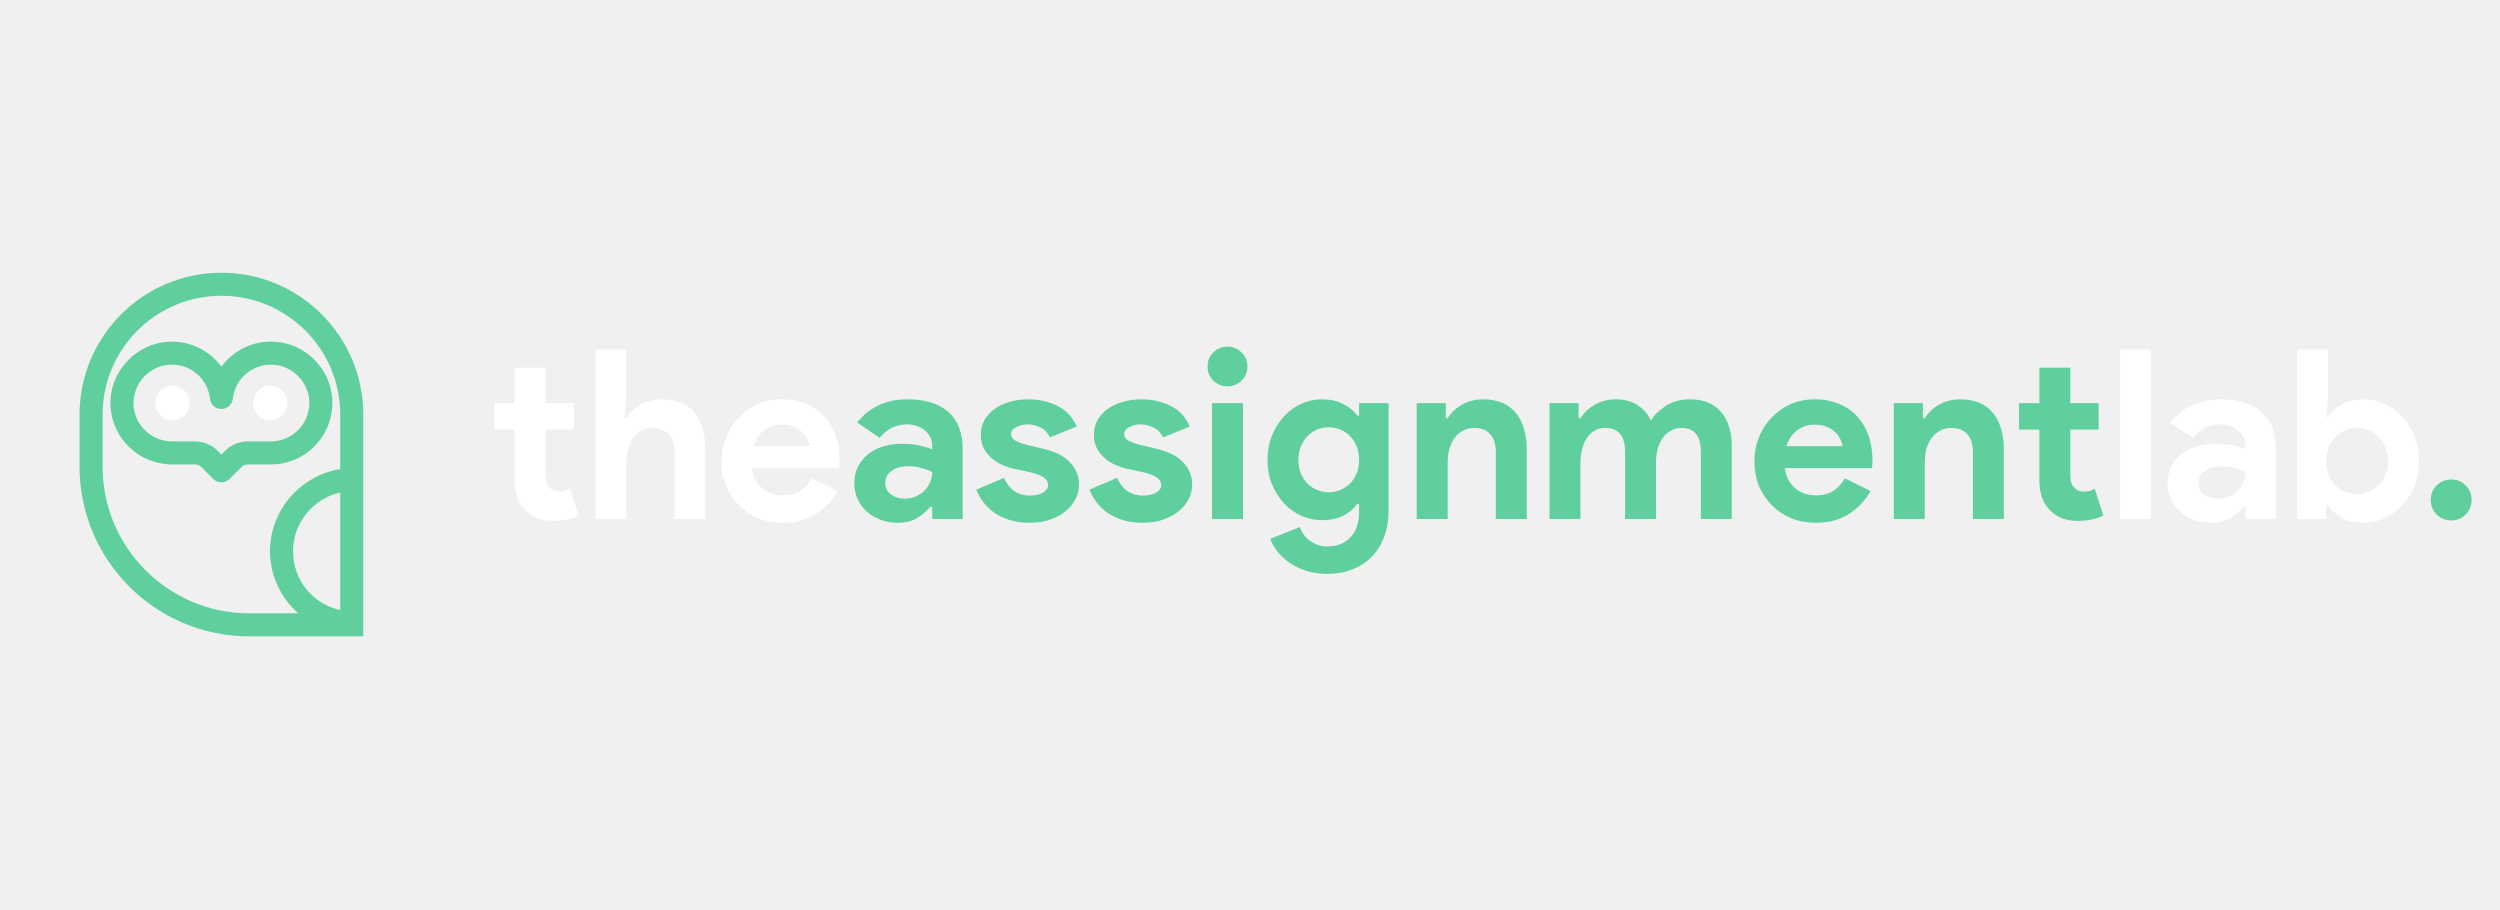
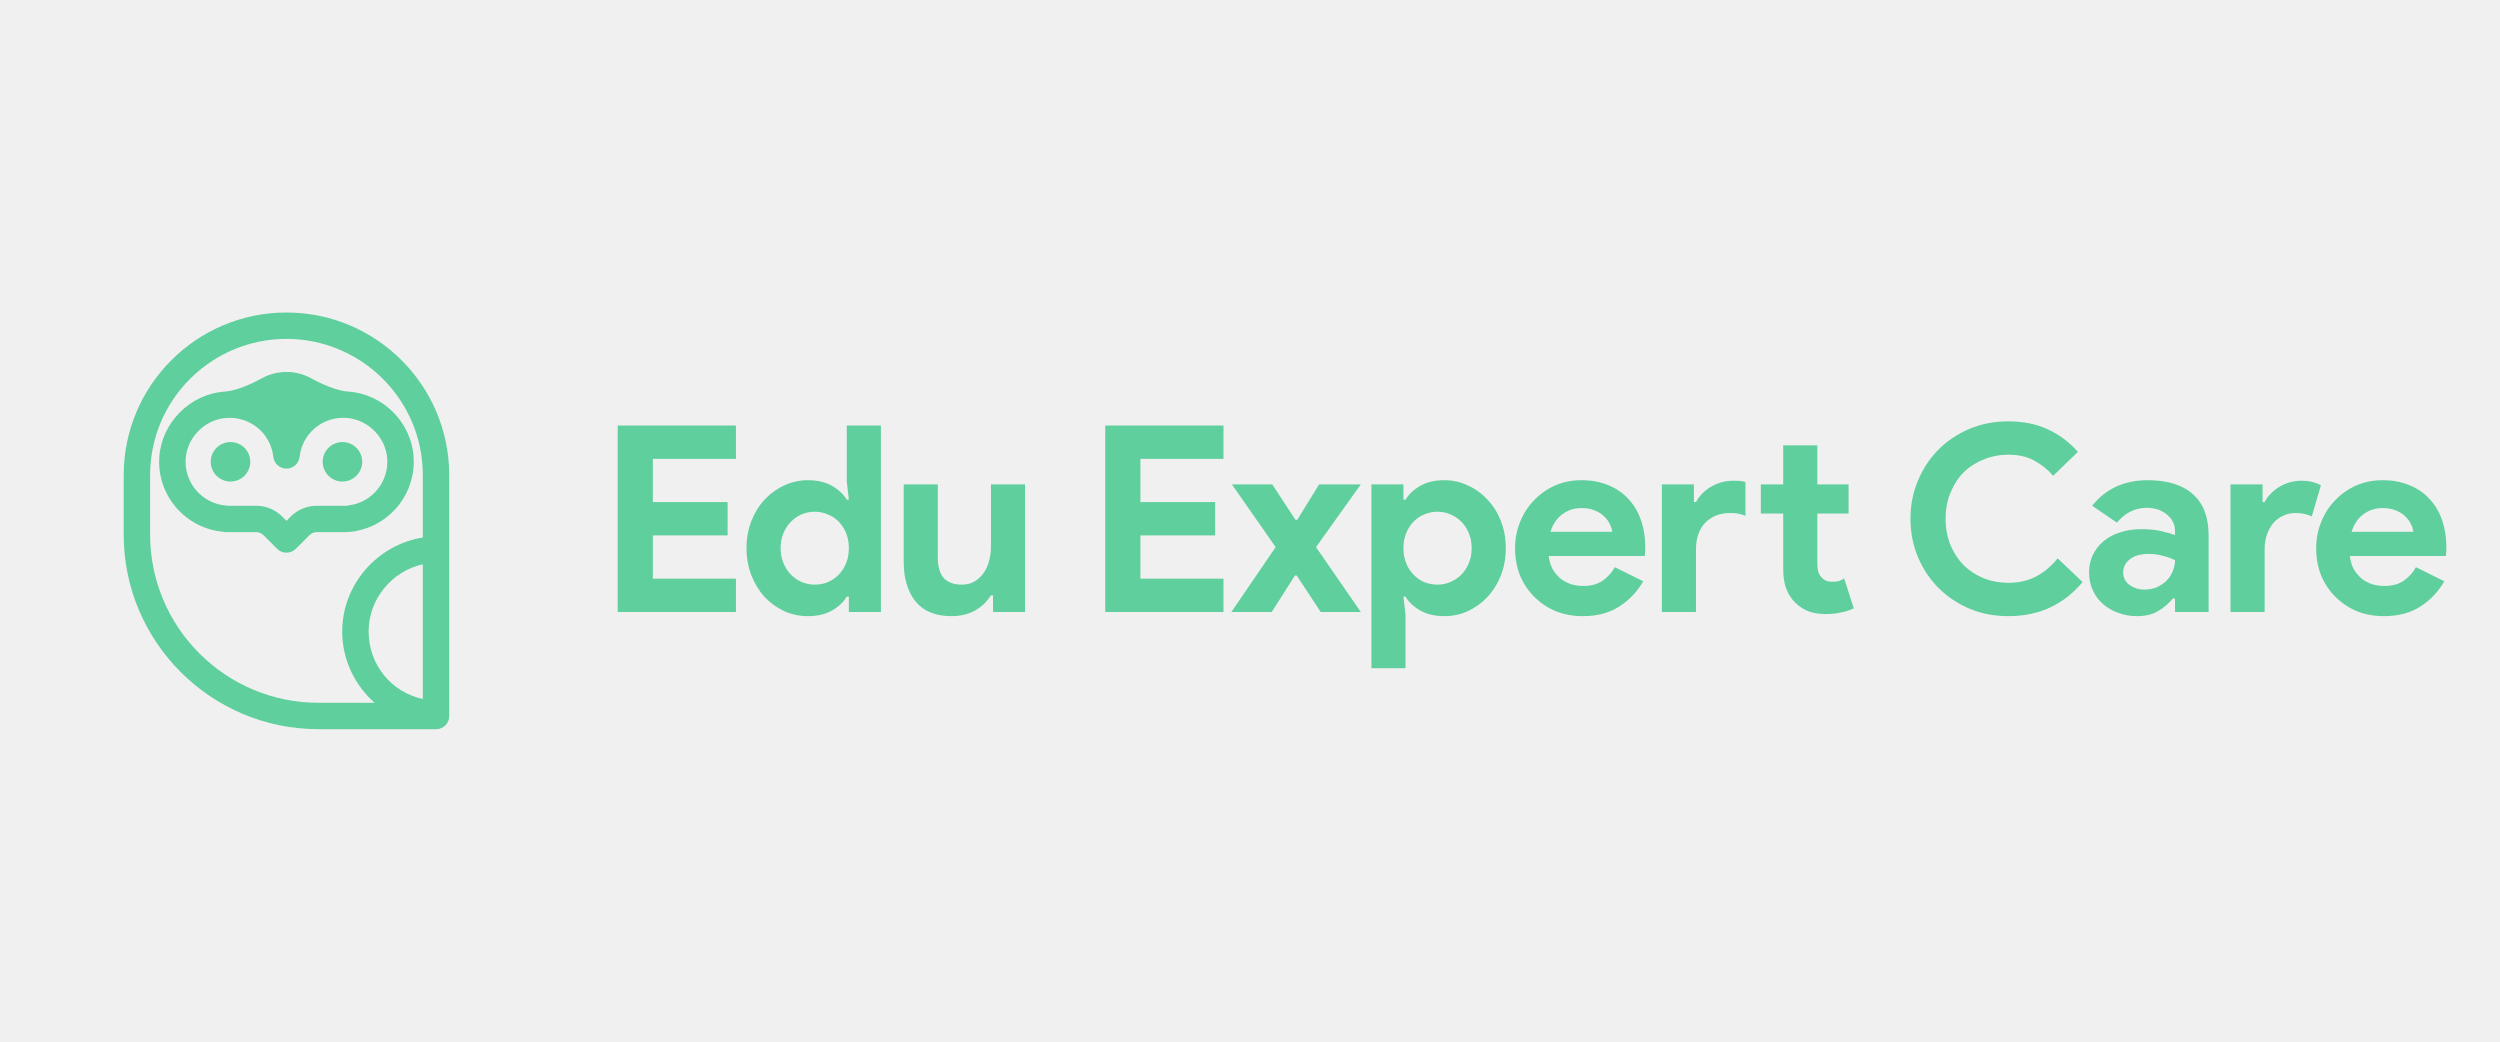
- <svg xmlns="http://www.w3.org/2000/svg" width="220" height="80" viewBox="0 0 220 80" fill="none">
-   <path d="M45.287 37.805H43.5V35.474H45.287V32.352H48.008V35.474H50.502V37.805H48.008V41.759C48.008 41.995 48.029 42.217 48.071 42.425C48.126 42.619 48.223 42.786 48.362 42.925C48.556 43.147 48.833 43.258 49.193 43.258C49.428 43.258 49.615 43.237 49.754 43.195C49.892 43.14 50.024 43.07 50.148 42.987L50.917 45.38C50.598 45.533 50.252 45.644 49.878 45.713C49.518 45.797 49.116 45.838 48.673 45.838C48.161 45.838 47.697 45.762 47.281 45.609C46.88 45.443 46.54 45.221 46.263 44.943C45.612 44.319 45.287 43.431 45.287 42.279V37.805Z" fill="white" />
-   <path d="M52.389 30.771H55.11V34.954L54.944 36.806H55.11C55.401 36.32 55.817 35.925 56.357 35.62C56.911 35.301 57.527 35.141 58.206 35.141C59.522 35.141 60.491 35.529 61.114 36.306C61.752 37.083 62.07 38.145 62.07 39.491V45.672H59.349V39.824C59.349 39.116 59.182 38.582 58.85 38.221C58.517 37.846 58.053 37.659 57.458 37.659C57.084 37.659 56.752 37.742 56.461 37.909C56.17 38.062 55.92 38.277 55.713 38.554C55.519 38.832 55.367 39.158 55.256 39.532C55.159 39.893 55.11 40.282 55.11 40.698V45.672H52.389V30.771Z" fill="white" />
-   <path d="M73.715 43.216C73.244 44.048 72.607 44.721 71.804 45.235C71.014 45.748 70.045 46.005 68.895 46.005C68.12 46.005 67.399 45.873 66.734 45.609C66.083 45.332 65.516 44.95 65.031 44.465C64.546 43.979 64.165 43.41 63.888 42.758C63.625 42.092 63.493 41.364 63.493 40.573C63.493 39.837 63.625 39.144 63.888 38.492C64.151 37.826 64.518 37.25 64.989 36.764C65.46 36.265 66.014 35.869 66.651 35.578C67.302 35.287 68.016 35.141 68.791 35.141C69.608 35.141 70.335 35.28 70.973 35.557C71.61 35.821 72.143 36.195 72.572 36.681C73.002 37.153 73.327 37.715 73.549 38.367C73.77 39.019 73.881 39.727 73.881 40.49C73.881 40.587 73.881 40.67 73.881 40.739C73.868 40.823 73.861 40.899 73.861 40.968C73.847 41.038 73.84 41.114 73.84 41.197H66.173C66.229 41.613 66.34 41.974 66.506 42.279C66.686 42.571 66.901 42.821 67.15 43.029C67.413 43.223 67.697 43.368 68.002 43.466C68.306 43.549 68.618 43.59 68.937 43.59C69.56 43.59 70.072 43.452 70.474 43.174C70.89 42.883 71.215 42.522 71.451 42.092L73.715 43.216ZM71.243 39.262C71.229 39.081 71.167 38.88 71.056 38.658C70.959 38.436 70.806 38.228 70.599 38.034C70.405 37.84 70.156 37.68 69.851 37.555C69.56 37.43 69.207 37.368 68.791 37.368C68.21 37.368 67.697 37.534 67.254 37.867C66.811 38.2 66.499 38.665 66.319 39.262H71.243Z" fill="white" />
-   <path d="M186.566 45.672V30.771H189.288V45.672H186.566Z" fill="white" />
-   <path d="M197.602 44.59H197.436C197.117 44.978 196.729 45.311 196.272 45.588C195.829 45.866 195.254 46.005 194.548 46.005C194.022 46.005 193.523 45.914 193.052 45.734C192.595 45.568 192.193 45.332 191.847 45.026C191.501 44.721 191.231 44.354 191.037 43.923C190.843 43.493 190.746 43.022 190.746 42.508C190.746 41.981 190.85 41.509 191.057 41.093C191.265 40.663 191.556 40.295 191.93 39.99C192.304 39.685 192.74 39.456 193.239 39.303C193.751 39.137 194.305 39.054 194.901 39.054C195.566 39.054 196.113 39.109 196.542 39.22C196.972 39.317 197.325 39.421 197.602 39.532V39.22C197.602 38.679 197.387 38.235 196.958 37.888C196.528 37.527 195.995 37.347 195.358 37.347C194.416 37.347 193.62 37.742 192.969 38.533L190.995 37.181C192.076 35.821 193.551 35.141 195.42 35.141C196.999 35.141 198.204 35.516 199.035 36.265C199.866 37 200.282 38.096 200.282 39.553V45.672H197.602V44.59ZM197.602 41.53C197.283 41.377 196.951 41.26 196.605 41.176C196.272 41.079 195.905 41.031 195.504 41.031C194.853 41.031 194.347 41.176 193.987 41.468C193.641 41.745 193.467 42.092 193.467 42.508C193.467 42.925 193.634 43.258 193.966 43.507C194.312 43.757 194.707 43.882 195.15 43.882C195.51 43.882 195.843 43.819 196.148 43.695C196.452 43.556 196.709 43.382 196.916 43.174C197.138 42.952 197.304 42.703 197.415 42.425C197.54 42.134 197.602 41.835 197.602 41.53Z" fill="white" />
-   <path d="M82.036 44.59H81.87C81.551 44.978 81.163 45.311 80.706 45.588C80.263 45.866 79.688 46.005 78.982 46.005C78.455 46.005 77.957 45.914 77.486 45.734C77.029 45.568 76.627 45.332 76.281 45.026C75.935 44.721 75.665 44.354 75.471 43.923C75.277 43.493 75.18 43.022 75.18 42.508C75.18 41.981 75.284 41.509 75.491 41.093C75.699 40.663 75.99 40.295 76.364 39.99C76.738 39.685 77.174 39.456 77.673 39.303C78.185 39.137 78.739 39.054 79.335 39.054C80 39.054 80.547 39.109 80.976 39.22C81.406 39.317 81.759 39.421 82.036 39.532V39.22C82.036 38.679 81.821 38.235 81.392 37.888C80.962 37.527 80.429 37.347 79.792 37.347C78.85 37.347 78.054 37.742 77.403 38.533L75.429 37.181C76.509 35.821 77.984 35.141 79.854 35.141C81.433 35.141 82.638 35.516 83.469 36.265C84.3 37 84.716 38.096 84.716 39.553V45.672H82.036V44.59ZM82.036 41.53C81.717 41.377 81.385 41.26 81.039 41.176C80.706 41.079 80.339 41.031 79.937 41.031C79.287 41.031 78.781 41.176 78.421 41.468C78.075 41.745 77.901 42.092 77.901 42.508C77.901 42.925 78.068 43.258 78.4 43.507C78.746 43.757 79.141 43.882 79.584 43.882C79.944 43.882 80.277 43.819 80.582 43.695C80.886 43.556 81.142 43.382 81.35 43.174C81.572 42.952 81.738 42.703 81.849 42.425C81.974 42.134 82.036 41.835 82.036 41.53Z" fill="#5FCF9D" />
-   <path d="M90.613 46.005C89.948 46.005 89.352 45.921 88.826 45.755C88.314 45.588 87.864 45.373 87.476 45.11C87.102 44.832 86.783 44.52 86.52 44.173C86.257 43.812 86.056 43.452 85.918 43.091L88.348 42.05C88.584 42.578 88.895 42.973 89.283 43.237C89.685 43.486 90.128 43.611 90.613 43.611C91.112 43.611 91.506 43.521 91.797 43.341C92.088 43.16 92.233 42.945 92.233 42.696C92.233 42.418 92.109 42.196 91.859 42.03C91.624 41.849 91.208 41.69 90.613 41.551L89.179 41.239C88.861 41.169 88.528 41.058 88.182 40.906C87.85 40.753 87.545 40.559 87.268 40.323C86.991 40.087 86.762 39.803 86.582 39.47C86.402 39.137 86.312 38.748 86.312 38.304C86.312 37.805 86.416 37.361 86.624 36.972C86.846 36.584 87.143 36.258 87.517 35.994C87.891 35.717 88.328 35.509 88.826 35.37C89.339 35.217 89.886 35.141 90.467 35.141C91.437 35.141 92.303 35.335 93.064 35.724C93.826 36.098 94.387 36.702 94.747 37.534L92.4 38.492C92.206 38.089 91.922 37.798 91.548 37.618C91.174 37.437 90.8 37.347 90.426 37.347C90.038 37.347 89.699 37.43 89.408 37.597C89.117 37.749 88.972 37.951 88.972 38.2C88.972 38.436 89.089 38.623 89.325 38.762C89.574 38.901 89.906 39.026 90.322 39.137L91.88 39.511C92.919 39.761 93.688 40.163 94.186 40.718C94.699 41.26 94.955 41.905 94.955 42.654C94.955 43.098 94.851 43.521 94.643 43.923C94.436 44.326 94.138 44.687 93.75 45.006C93.376 45.311 92.919 45.554 92.379 45.734C91.853 45.914 91.264 46.005 90.613 46.005Z" fill="#5FCF9D" />
-   <path d="M100.568 46.005C99.903 46.005 99.308 45.921 98.781 45.755C98.269 45.588 97.819 45.373 97.431 45.11C97.057 44.832 96.738 44.52 96.475 44.173C96.212 43.812 96.011 43.452 95.873 43.091L98.303 42.05C98.539 42.578 98.85 42.973 99.238 43.237C99.64 43.486 100.083 43.611 100.568 43.611C101.067 43.611 101.461 43.521 101.752 43.341C102.043 43.16 102.188 42.945 102.188 42.696C102.188 42.418 102.064 42.196 101.815 42.03C101.579 41.849 101.164 41.69 100.568 41.551L99.134 41.239C98.816 41.169 98.484 41.058 98.137 40.906C97.805 40.753 97.5 40.559 97.223 40.323C96.946 40.087 96.718 39.803 96.537 39.47C96.357 39.137 96.267 38.748 96.267 38.304C96.267 37.805 96.371 37.361 96.579 36.972C96.801 36.584 97.098 36.258 97.472 35.994C97.846 35.717 98.283 35.509 98.781 35.37C99.294 35.217 99.841 35.141 100.423 35.141C101.392 35.141 102.258 35.335 103.02 35.724C103.781 36.098 104.342 36.702 104.702 37.534L102.355 38.492C102.161 38.089 101.877 37.798 101.503 37.618C101.129 37.437 100.755 37.347 100.381 37.347C99.993 37.347 99.654 37.43 99.363 37.597C99.072 37.749 98.927 37.951 98.927 38.2C98.927 38.436 99.044 38.623 99.28 38.762C99.529 38.901 99.862 39.026 100.277 39.137L101.835 39.511C102.874 39.761 103.643 40.163 104.141 40.718C104.654 41.26 104.91 41.905 104.91 42.654C104.91 43.098 104.806 43.521 104.599 43.923C104.391 44.326 104.093 44.687 103.705 45.006C103.331 45.311 102.874 45.554 102.334 45.734C101.808 45.914 101.219 46.005 100.568 46.005Z" fill="#5FCF9D" />
-   <path d="M108.009 33.996C107.774 33.996 107.545 33.955 107.324 33.871C107.116 33.774 106.929 33.65 106.763 33.497C106.61 33.33 106.486 33.143 106.389 32.935C106.306 32.727 106.264 32.498 106.264 32.248C106.264 31.998 106.306 31.77 106.389 31.561C106.486 31.353 106.61 31.173 106.763 31.02C106.929 30.854 107.116 30.729 107.324 30.646C107.545 30.549 107.774 30.5 108.009 30.5C108.494 30.5 108.91 30.673 109.256 31.02C109.602 31.353 109.775 31.763 109.775 32.248C109.775 32.734 109.602 33.15 109.256 33.497C108.91 33.83 108.494 33.996 108.009 33.996ZM106.659 45.672V35.474H109.38V45.672H106.659Z" fill="#5FCF9D" />
-   <path d="M116.815 50.5C116.095 50.5 115.45 50.403 114.883 50.209C114.329 50.028 113.844 49.785 113.428 49.48C113.013 49.189 112.666 48.863 112.389 48.502C112.112 48.141 111.912 47.781 111.787 47.42L114.384 46.379C114.578 46.92 114.896 47.337 115.34 47.628C115.783 47.933 116.275 48.086 116.815 48.086C117.673 48.086 118.352 47.815 118.851 47.274C119.349 46.747 119.599 46.005 119.599 45.047V44.34H119.433C119.114 44.784 118.691 45.138 118.165 45.401C117.653 45.651 117.043 45.776 116.337 45.776C115.727 45.776 115.132 45.651 114.55 45.401C113.982 45.151 113.477 44.798 113.034 44.34C112.59 43.868 112.23 43.306 111.953 42.654C111.676 42.002 111.538 41.273 111.538 40.469C111.538 39.664 111.676 38.936 111.953 38.284C112.23 37.618 112.59 37.056 113.034 36.598C113.477 36.126 113.982 35.765 114.55 35.516C115.132 35.266 115.727 35.141 116.337 35.141C117.043 35.141 117.653 35.273 118.165 35.536C118.691 35.786 119.114 36.133 119.433 36.577H119.599V35.474H122.196V44.943C122.196 45.803 122.064 46.574 121.801 47.253C121.538 47.947 121.171 48.53 120.7 49.002C120.229 49.487 119.661 49.855 118.996 50.105C118.345 50.368 117.618 50.5 116.815 50.5ZM116.919 43.32C117.251 43.32 117.577 43.258 117.895 43.133C118.228 43.008 118.518 42.827 118.768 42.592C119.017 42.342 119.218 42.044 119.37 41.697C119.523 41.336 119.599 40.927 119.599 40.469C119.599 40.011 119.523 39.602 119.37 39.241C119.218 38.88 119.017 38.582 118.768 38.346C118.518 38.096 118.228 37.909 117.895 37.784C117.577 37.659 117.251 37.597 116.919 37.597C116.586 37.597 116.261 37.659 115.942 37.784C115.624 37.909 115.34 38.096 115.09 38.346C114.841 38.596 114.64 38.901 114.488 39.262C114.335 39.609 114.259 40.011 114.259 40.469C114.259 40.927 114.335 41.336 114.488 41.697C114.64 42.044 114.841 42.342 115.09 42.592C115.34 42.827 115.624 43.008 115.942 43.133C116.261 43.258 116.586 43.32 116.919 43.32Z" fill="#5FCF9D" />
-   <path d="M127.227 36.806H127.393C127.712 36.293 128.141 35.89 128.681 35.599C129.221 35.294 129.838 35.141 130.53 35.141C131.167 35.141 131.728 35.245 132.213 35.453C132.698 35.661 133.093 35.96 133.397 36.348C133.716 36.723 133.951 37.181 134.104 37.722C134.27 38.249 134.353 38.839 134.353 39.491V45.672H131.631V39.824C131.631 39.088 131.465 38.547 131.133 38.2C130.814 37.84 130.343 37.659 129.72 37.659C129.346 37.659 129.014 37.742 128.723 37.909C128.446 38.062 128.203 38.277 127.996 38.554C127.802 38.818 127.649 39.137 127.539 39.511C127.442 39.872 127.393 40.261 127.393 40.677V45.672H124.671V35.474H127.227V36.806Z" fill="#5FCF9D" />
-   <path d="M136.358 35.474H138.913V36.806H139.08C139.398 36.306 139.828 35.904 140.368 35.599C140.922 35.294 141.531 35.141 142.196 35.141C142.972 35.141 143.623 35.321 144.149 35.682C144.675 36.043 145.049 36.487 145.271 37.014C145.589 36.501 146.04 36.064 146.621 35.703C147.203 35.328 147.909 35.141 148.74 35.141C149.364 35.141 149.904 35.245 150.361 35.453C150.818 35.647 151.192 35.925 151.483 36.286C151.788 36.646 152.016 37.083 152.168 37.597C152.321 38.096 152.397 38.644 152.397 39.241V45.672H149.675V39.74C149.675 38.353 149.107 37.659 147.972 37.659C147.612 37.659 147.293 37.742 147.016 37.909C146.739 38.062 146.504 38.277 146.31 38.554C146.13 38.818 145.984 39.137 145.873 39.511C145.776 39.886 145.728 40.288 145.728 40.718V45.672H143.006V39.74C143.006 38.353 142.411 37.659 141.22 37.659C140.873 37.659 140.569 37.742 140.305 37.909C140.042 38.062 139.821 38.277 139.641 38.554C139.461 38.818 139.322 39.137 139.225 39.511C139.128 39.886 139.08 40.288 139.08 40.718V45.672H136.358V35.474Z" fill="#5FCF9D" />
-   <path d="M164.61 43.216C164.139 44.048 163.502 44.721 162.698 45.235C161.909 45.748 160.939 46.005 159.79 46.005C159.014 46.005 158.294 45.873 157.629 45.609C156.978 45.332 156.41 44.95 155.925 44.465C155.441 43.979 155.06 43.41 154.783 42.758C154.52 42.092 154.388 41.364 154.388 40.573C154.388 39.837 154.52 39.144 154.783 38.492C155.046 37.826 155.413 37.25 155.884 36.764C156.355 36.265 156.909 35.869 157.546 35.578C158.197 35.287 158.91 35.141 159.686 35.141C160.503 35.141 161.23 35.28 161.867 35.557C162.504 35.821 163.038 36.195 163.467 36.681C163.896 37.153 164.222 37.715 164.443 38.367C164.665 39.019 164.776 39.727 164.776 40.49C164.776 40.587 164.776 40.67 164.776 40.739C164.762 40.823 164.755 40.899 164.755 40.968C164.741 41.038 164.734 41.114 164.734 41.197H157.068C157.123 41.613 157.234 41.974 157.4 42.279C157.581 42.571 157.795 42.821 158.044 43.029C158.308 43.223 158.592 43.368 158.896 43.466C159.201 43.549 159.513 43.59 159.831 43.59C160.455 43.59 160.967 43.452 161.369 43.174C161.784 42.883 162.11 42.522 162.345 42.092L164.61 43.216ZM162.137 39.262C162.124 39.081 162.061 38.88 161.95 38.658C161.853 38.436 161.701 38.228 161.493 38.034C161.299 37.84 161.05 37.68 160.745 37.555C160.455 37.43 160.101 37.368 159.686 37.368C159.104 37.368 158.592 37.534 158.148 37.867C157.705 38.2 157.394 38.665 157.213 39.262H162.137Z" fill="#5FCF9D" />
-   <path d="M169.212 36.806H169.378C169.696 36.293 170.126 35.89 170.666 35.599C171.206 35.294 171.822 35.141 172.515 35.141C173.152 35.141 173.713 35.245 174.198 35.453C174.683 35.661 175.077 35.96 175.382 36.348C175.701 36.723 175.936 37.181 176.088 37.722C176.255 38.249 176.338 38.839 176.338 39.491V45.672H173.616V39.824C173.616 39.088 173.45 38.547 173.117 38.2C172.799 37.84 172.328 37.659 171.705 37.659C171.331 37.659 170.998 37.742 170.707 37.909C170.43 38.062 170.188 38.277 169.98 38.554C169.786 38.818 169.634 39.137 169.523 39.511C169.426 39.872 169.378 40.261 169.378 40.677V45.672H166.656V35.474H169.212V36.806Z" fill="#5FCF9D" />
-   <path d="M179.464 37.805H177.678V35.474H179.464V32.352H182.186V35.474H184.679V37.805H182.186V41.759C182.186 41.995 182.207 42.217 182.248 42.425C182.304 42.619 182.401 42.786 182.539 42.925C182.733 43.147 183.01 43.258 183.37 43.258C183.606 43.258 183.793 43.237 183.931 43.195C184.07 43.14 184.201 43.07 184.326 42.987L185.095 45.38C184.776 45.533 184.43 45.644 184.056 45.713C183.696 45.797 183.294 45.838 182.851 45.838C182.338 45.838 181.874 45.762 181.459 45.609C181.057 45.443 180.718 45.221 180.441 44.943C179.79 44.319 179.464 43.431 179.464 42.279V37.805Z" fill="#5FCF9D" />
-   <path d="M202.148 30.771H204.87V35.245L204.704 36.702H204.87C205.119 36.272 205.507 35.904 206.033 35.599C206.56 35.294 207.211 35.141 207.986 35.141C208.637 35.141 209.254 35.28 209.835 35.557C210.431 35.821 210.95 36.196 211.394 36.681C211.851 37.153 212.211 37.722 212.474 38.388C212.737 39.054 212.869 39.782 212.869 40.573C212.869 41.364 212.737 42.092 212.474 42.758C212.211 43.424 211.851 44 211.394 44.485C210.95 44.957 210.431 45.332 209.835 45.609C209.254 45.873 208.637 46.005 207.986 46.005C207.211 46.005 206.56 45.852 206.033 45.547C205.507 45.242 205.119 44.874 204.87 44.444H204.704V45.672H202.148V30.771ZM207.425 43.486C207.786 43.486 208.125 43.417 208.443 43.278C208.776 43.14 209.067 42.945 209.316 42.696C209.565 42.446 209.766 42.141 209.919 41.78C210.071 41.419 210.147 41.017 210.147 40.573C210.147 40.129 210.071 39.727 209.919 39.366C209.766 39.005 209.565 38.7 209.316 38.45C209.067 38.2 208.776 38.006 208.443 37.867C208.125 37.729 207.786 37.659 207.425 37.659C207.065 37.659 206.719 37.729 206.387 37.867C206.068 37.992 205.784 38.179 205.535 38.429C205.285 38.679 205.085 38.984 204.932 39.345C204.78 39.706 204.704 40.115 204.704 40.573C204.704 41.031 204.78 41.44 204.932 41.801C205.085 42.161 205.285 42.467 205.535 42.717C205.784 42.966 206.068 43.16 206.387 43.299C206.719 43.424 207.065 43.486 207.425 43.486Z" fill="white" />
-   <path d="M215.713 45.797C215.215 45.797 214.785 45.623 214.425 45.276C214.079 44.916 213.906 44.485 213.906 43.986C213.906 43.486 214.079 43.063 214.425 42.717C214.785 42.37 215.215 42.196 215.713 42.196C216.212 42.196 216.634 42.37 216.981 42.717C217.327 43.063 217.5 43.486 217.5 43.986C217.5 44.485 217.327 44.916 216.981 45.276C216.634 45.623 216.212 45.797 215.713 45.797Z" fill="#5FCF9D" />
-   <path d="M19.484 24C12.6 24 7 29.6 7 36.484V41.067C7 49.301 13.699 56 21.933 56H31.968V36.484C31.968 29.6 26.368 24 19.484 24ZM29.942 53.682C27.544 53.166 25.787 51.061 25.787 48.505C25.787 45.998 27.575 43.865 29.942 43.337V53.682ZM29.942 41.282C26.455 41.838 23.76 44.886 23.76 48.505C23.76 50.667 24.725 52.625 26.241 53.973H21.933C14.817 53.973 9.027 48.183 9.027 41.066V36.484C9.027 30.718 13.718 26.027 19.484 26.027C25.25 26.027 29.942 30.718 29.942 36.484V41.282Z" fill="#5FCF9D" />
-   <path d="M19.484 32.268C18.423 30.82 16.662 29.941 14.738 30.075C12.073 30.26 9.871 32.497 9.726 35.166C9.568 38.079 11.76 40.589 14.643 40.843C14.718 40.86 14.796 40.87 14.876 40.87H17.173C17.373 40.87 17.569 40.951 17.711 41.093L18.768 42.149C18.966 42.347 19.225 42.446 19.484 42.446C19.744 42.446 20.003 42.347 20.201 42.149L21.258 41.092C21.399 40.951 21.595 40.87 21.795 40.87H23.931C24.083 40.87 24.733 40.833 24.862 40.769C27.539 40.26 29.441 37.804 29.234 35.05C29.036 32.399 26.885 30.261 24.232 30.075C22.307 29.937 20.546 30.819 19.484 32.268ZM27.214 35.203C27.347 36.985 26.069 38.569 24.303 38.807C24.248 38.814 24.196 38.826 24.145 38.843H21.795C21.061 38.843 20.343 39.14 19.825 39.659L19.484 39.999L19.144 39.659C18.625 39.14 17.907 38.843 17.173 38.843H15.036C15.002 38.837 14.967 38.833 14.932 38.832C13.077 38.728 11.65 37.133 11.751 35.276C11.841 33.609 13.215 32.213 14.879 32.097C16.711 31.971 18.277 33.285 18.477 35.089C18.534 35.602 18.968 35.991 19.484 35.991C20.001 35.991 20.435 35.602 20.492 35.089C20.691 33.283 22.269 31.969 24.091 32.097C25.72 32.211 27.091 33.575 27.214 35.203Z" fill="#5FCF9D" />
-   <path d="M15.191 36.982C16.029 36.982 16.707 36.303 16.707 35.466C16.707 34.628 16.029 33.95 15.191 33.95C14.354 33.95 13.675 34.628 13.675 35.466C13.675 36.303 14.354 36.982 15.191 36.982Z" fill="white" />
-   <path d="M23.777 36.982C24.615 36.982 25.293 36.303 25.293 35.466C25.293 34.628 24.615 33.95 23.777 33.95C22.94 33.95 22.261 34.628 22.261 35.466C22.261 36.303 22.94 36.982 23.777 36.982Z" fill="white" />
+ <svg xmlns="http://www.w3.org/2000/svg" width="192" height="80" viewBox="0 0 192 80" fill="none">
+   <path d="M50.14 35.24V38.56H55.88V41.12H50.14V44.44H56.52V47H47.44V32.68H56.52V35.24H50.14ZM65.192 45.82H65.032C64.792 46.233 64.418 46.587 63.912 46.88C63.405 47.173 62.779 47.32 62.032 47.32C61.405 47.32 60.805 47.193 60.232 46.94C59.672 46.673 59.172 46.313 58.732 45.86C58.305 45.393 57.965 44.84 57.712 44.2C57.459 43.56 57.332 42.86 57.332 42.1C57.332 41.34 57.459 40.64 57.712 40C57.965 39.36 58.305 38.813 58.732 38.36C59.172 37.893 59.672 37.533 60.232 37.28C60.805 37.013 61.405 36.88 62.032 36.88C62.779 36.88 63.405 37.027 63.912 37.32C64.418 37.613 64.792 37.967 65.032 38.38H65.192L65.032 36.98V32.68H67.652V47H65.192V45.82ZM62.572 44.9C62.919 44.9 63.245 44.84 63.552 44.72C63.872 44.587 64.152 44.4 64.392 44.16C64.632 43.92 64.825 43.627 64.972 43.28C65.118 42.933 65.192 42.54 65.192 42.1C65.192 41.66 65.118 41.267 64.972 40.92C64.825 40.573 64.632 40.28 64.392 40.04C64.152 39.8 63.872 39.62 63.552 39.5C63.245 39.367 62.919 39.3 62.572 39.3C62.225 39.3 61.892 39.367 61.572 39.5C61.265 39.633 60.992 39.82 60.752 40.06C60.512 40.3 60.319 40.593 60.172 40.94C60.025 41.287 59.952 41.673 59.952 42.1C59.952 42.527 60.025 42.913 60.172 43.26C60.319 43.607 60.512 43.9 60.752 44.14C60.992 44.38 61.265 44.567 61.572 44.7C61.892 44.833 62.225 44.9 62.572 44.9ZM76.264 45.72H76.104C75.797 46.213 75.384 46.607 74.864 46.9C74.344 47.18 73.751 47.32 73.084 47.32C71.844 47.32 70.917 46.94 70.304 46.18C69.704 45.42 69.404 44.407 69.404 43.14V37.2H72.024V42.82C72.024 43.527 72.177 44.053 72.484 44.4C72.804 44.733 73.264 44.9 73.864 44.9C74.224 44.9 74.537 44.827 74.804 44.68C75.084 44.52 75.317 44.313 75.504 44.06C75.704 43.793 75.851 43.487 75.944 43.14C76.051 42.78 76.104 42.4 76.104 42V37.2H78.724V47H76.264V45.72ZM87.583 35.24V38.56H93.323V41.12H87.583V44.44H93.963V47H84.883V32.68H93.963V35.24H87.583ZM97.97 42.02L94.61 37.2H97.71L99.49 39.92H99.63L101.31 37.2H104.51L101.07 42.02L104.51 47H101.43L99.59 44.2H99.45L97.67 47H94.57L97.97 42.02ZM105.324 37.2H107.784V38.38H107.944C108.184 37.967 108.557 37.613 109.064 37.32C109.57 37.027 110.197 36.88 110.944 36.88C111.57 36.88 112.164 37.013 112.724 37.28C113.297 37.533 113.797 37.893 114.224 38.36C114.664 38.813 115.01 39.36 115.264 40C115.517 40.64 115.644 41.34 115.644 42.1C115.644 42.86 115.517 43.56 115.264 44.2C115.01 44.84 114.664 45.393 114.224 45.86C113.797 46.313 113.297 46.673 112.724 46.94C112.164 47.193 111.57 47.32 110.944 47.32C110.197 47.32 109.57 47.173 109.064 46.88C108.557 46.587 108.184 46.233 107.944 45.82H107.784L107.944 47.22V51.32H105.324V37.2ZM110.404 44.9C110.75 44.9 111.077 44.833 111.384 44.7C111.704 44.567 111.984 44.38 112.224 44.14C112.464 43.9 112.657 43.607 112.804 43.26C112.95 42.913 113.024 42.527 113.024 42.1C113.024 41.673 112.95 41.287 112.804 40.94C112.657 40.593 112.464 40.3 112.224 40.06C111.984 39.82 111.704 39.633 111.384 39.5C111.077 39.367 110.75 39.3 110.404 39.3C110.057 39.3 109.724 39.367 109.404 39.5C109.097 39.62 108.824 39.8 108.584 40.04C108.344 40.28 108.15 40.573 108.004 40.92C107.857 41.267 107.784 41.66 107.784 42.1C107.784 42.54 107.857 42.933 108.004 43.28C108.15 43.627 108.344 43.92 108.584 44.16C108.824 44.4 109.097 44.587 109.404 44.72C109.724 44.84 110.057 44.9 110.404 44.9ZM126.198 44.64C125.744 45.44 125.131 46.087 124.358 46.58C123.598 47.073 122.664 47.32 121.558 47.32C120.811 47.32 120.118 47.193 119.478 46.94C118.851 46.673 118.304 46.307 117.838 45.84C117.371 45.373 117.004 44.827 116.738 44.2C116.484 43.56 116.358 42.86 116.358 42.1C116.358 41.393 116.484 40.727 116.738 40.1C116.991 39.46 117.344 38.907 117.798 38.44C118.251 37.96 118.784 37.58 119.398 37.3C120.024 37.02 120.711 36.88 121.458 36.88C122.244 36.88 122.944 37.013 123.558 37.28C124.171 37.533 124.684 37.893 125.098 38.36C125.511 38.813 125.824 39.353 126.038 39.98C126.251 40.607 126.358 41.287 126.358 42.02C126.358 42.113 126.358 42.193 126.358 42.26C126.344 42.34 126.338 42.413 126.338 42.48C126.324 42.547 126.318 42.62 126.318 42.7H118.938C118.991 43.1 119.098 43.447 119.258 43.74C119.431 44.02 119.638 44.26 119.878 44.46C120.131 44.647 120.404 44.787 120.698 44.88C120.991 44.96 121.291 45 121.598 45C122.198 45 122.691 44.867 123.078 44.6C123.478 44.32 123.791 43.973 124.018 43.56L126.198 44.64ZM123.818 40.84C123.804 40.667 123.744 40.473 123.638 40.26C123.544 40.047 123.398 39.847 123.198 39.66C123.011 39.473 122.771 39.32 122.478 39.2C122.198 39.08 121.858 39.02 121.458 39.02C120.898 39.02 120.404 39.18 119.978 39.5C119.551 39.82 119.251 40.267 119.078 40.84H123.818ZM130.091 38.56H130.251C130.518 38.067 130.904 37.673 131.411 37.38C131.931 37.073 132.504 36.92 133.131 36.92C133.358 36.92 133.538 36.927 133.671 36.94C133.804 36.953 133.931 36.98 134.051 37.02V39.62C133.904 39.553 133.738 39.5 133.551 39.46C133.378 39.42 133.164 39.4 132.911 39.4C132.084 39.4 131.431 39.653 130.951 40.16C130.484 40.653 130.251 41.333 130.251 42.2V47H127.631V37.2H130.091V38.56ZM136.951 39.44H135.231V37.2H136.951V34.2H139.571V37.2H141.971V39.44H139.571V43.24C139.571 43.467 139.591 43.68 139.631 43.88C139.684 44.067 139.778 44.227 139.911 44.36C140.098 44.573 140.364 44.68 140.711 44.68C140.938 44.68 141.118 44.66 141.251 44.62C141.384 44.567 141.511 44.5 141.631 44.42L142.371 46.72C142.064 46.867 141.731 46.973 141.371 47.04C141.024 47.12 140.638 47.16 140.211 47.16C139.718 47.16 139.271 47.087 138.871 46.94C138.484 46.78 138.158 46.567 137.891 46.3C137.264 45.7 136.951 44.847 136.951 43.74V39.44ZM159.944 44.7C159.238 45.553 158.404 46.207 157.444 46.66C156.484 47.1 155.411 47.32 154.224 47.32C153.158 47.32 152.164 47.127 151.244 46.74C150.338 46.353 149.551 45.827 148.884 45.16C148.218 44.493 147.691 43.707 147.304 42.8C146.918 41.88 146.724 40.893 146.724 39.84C146.724 38.787 146.918 37.807 147.304 36.9C147.691 35.98 148.218 35.187 148.884 34.52C149.551 33.853 150.338 33.327 151.244 32.94C152.164 32.553 153.158 32.36 154.224 32.36C155.371 32.36 156.378 32.56 157.244 32.96C158.124 33.36 158.904 33.94 159.584 34.7L157.684 36.54C157.258 36.047 156.764 35.653 156.204 35.36C155.658 35.067 155.004 34.92 154.244 34.92C153.578 34.92 152.951 35.04 152.364 35.28C151.778 35.507 151.264 35.833 150.824 36.26C150.398 36.687 150.058 37.207 149.804 37.82C149.551 38.42 149.424 39.093 149.424 39.84C149.424 40.587 149.551 41.267 149.804 41.88C150.058 42.48 150.398 42.993 150.824 43.42C151.264 43.847 151.778 44.18 152.364 44.42C152.951 44.647 153.578 44.76 154.244 44.76C155.044 44.76 155.751 44.6 156.364 44.28C156.991 43.947 157.544 43.48 158.024 42.88L159.944 44.7ZM167.041 45.96H166.881C166.575 46.333 166.201 46.653 165.761 46.92C165.335 47.187 164.781 47.32 164.101 47.32C163.595 47.32 163.115 47.233 162.661 47.06C162.221 46.9 161.835 46.673 161.501 46.38C161.168 46.087 160.908 45.733 160.721 45.32C160.535 44.907 160.441 44.453 160.441 43.96C160.441 43.453 160.541 43 160.741 42.6C160.941 42.187 161.221 41.833 161.581 41.54C161.941 41.247 162.361 41.027 162.841 40.88C163.335 40.72 163.868 40.64 164.441 40.64C165.081 40.64 165.608 40.693 166.021 40.8C166.435 40.893 166.775 40.993 167.041 41.1V40.8C167.041 40.28 166.835 39.853 166.421 39.52C166.008 39.173 165.495 39 164.881 39C163.975 39 163.208 39.38 162.581 40.14L160.681 38.84C161.721 37.533 163.141 36.88 164.941 36.88C166.461 36.88 167.621 37.24 168.421 37.96C169.221 38.667 169.621 39.72 169.621 41.12V47H167.041V45.96ZM167.041 43.02C166.735 42.873 166.415 42.76 166.081 42.68C165.761 42.587 165.408 42.54 165.021 42.54C164.395 42.54 163.908 42.68 163.561 42.96C163.228 43.227 163.061 43.56 163.061 43.96C163.061 44.36 163.221 44.68 163.541 44.92C163.875 45.16 164.255 45.28 164.681 45.28C165.028 45.28 165.348 45.22 165.641 45.1C165.935 44.967 166.181 44.8 166.381 44.6C166.595 44.387 166.755 44.147 166.861 43.88C166.981 43.6 167.041 43.313 167.041 43.02ZM171.304 37.2H173.764V38.56H173.924C174.044 38.32 174.204 38.1 174.404 37.9C174.604 37.7 174.824 37.527 175.064 37.38C175.318 37.233 175.584 37.12 175.864 37.04C176.158 36.96 176.444 36.92 176.724 36.92C177.071 36.92 177.364 36.953 177.604 37.02C177.858 37.087 178.071 37.173 178.244 37.28L177.544 39.66C177.384 39.58 177.204 39.52 177.004 39.48C176.818 39.427 176.584 39.4 176.304 39.4C175.944 39.4 175.618 39.473 175.324 39.62C175.031 39.753 174.778 39.947 174.564 40.2C174.364 40.453 174.204 40.753 174.084 41.1C173.978 41.433 173.924 41.8 173.924 42.2V47H171.304V37.2ZM187.723 44.64C187.27 45.44 186.657 46.087 185.883 46.58C185.123 47.073 184.19 47.32 183.083 47.32C182.337 47.32 181.643 47.193 181.003 46.94C180.377 46.673 179.83 46.307 179.363 45.84C178.897 45.373 178.53 44.827 178.263 44.2C178.01 43.56 177.883 42.86 177.883 42.1C177.883 41.393 178.01 40.727 178.263 40.1C178.517 39.46 178.87 38.907 179.323 38.44C179.777 37.96 180.31 37.58 180.923 37.3C181.55 37.02 182.237 36.88 182.983 36.88C183.77 36.88 184.47 37.013 185.083 37.28C185.697 37.533 186.21 37.893 186.623 38.36C187.037 38.813 187.35 39.353 187.563 39.98C187.777 40.607 187.883 41.287 187.883 42.02C187.883 42.113 187.883 42.193 187.883 42.26C187.87 42.34 187.863 42.413 187.863 42.48C187.85 42.547 187.843 42.62 187.843 42.7H180.463C180.517 43.1 180.623 43.447 180.783 43.74C180.957 44.02 181.163 44.26 181.403 44.46C181.657 44.647 181.93 44.787 182.223 44.88C182.517 44.96 182.817 45 183.123 45C183.723 45 184.217 44.867 184.603 44.6C185.003 44.32 185.317 43.973 185.543 43.56L187.723 44.64ZM185.343 40.84C185.33 40.667 185.27 40.473 185.163 40.26C185.07 40.047 184.923 39.847 184.723 39.66C184.537 39.473 184.297 39.32 184.003 39.2C183.723 39.08 183.383 39.02 182.983 39.02C182.423 39.02 181.93 39.18 181.503 39.5C181.077 39.82 180.777 40.267 180.603 40.84H185.343Z" fill="#5FCF9D" />
+   <path d="M22 24C15.107 24 9.5 29.6 9.5 36.484V41.067C9.5 49.301 16.208 56 24.452 56H33.5C34.052 56 34.5 55.552 34.5 55V36.484C34.5 29.6 28.893 24 22 24ZM32.471 53.682C30.07 53.166 28.311 51.061 28.311 48.505C28.311 45.998 30.101 43.865 32.471 43.337V53.682ZM32.471 41.282C28.98 41.838 26.281 44.886 26.281 48.505C26.281 50.667 27.247 52.625 28.766 53.973H24.452C17.327 53.973 11.53 48.183 11.53 41.066V36.484C11.53 30.718 16.227 26.027 22 26.027C27.774 26.027 32.471 30.718 32.471 36.484V41.282Z" fill="#5FCF9D" />
+   <path d="M23.861 29.035C22.712 28.409 21.288 28.409 20.14 29.037C19.23 29.533 18.142 30.013 17.248 30.075C14.579 30.26 12.375 32.497 12.23 35.166C12.071 38.079 14.266 40.589 17.153 40.843C17.227 40.861 17.305 40.87 17.386 40.87H19.686C19.886 40.87 20.083 40.951 20.224 41.093L21.283 42.149C21.481 42.347 21.741 42.446 22 42.446C22.26 42.446 22.52 42.347 22.717 42.149L23.776 41.092C23.918 40.951 24.114 40.87 24.314 40.87H26.453C26.604 40.87 27.256 40.834 27.385 40.769C30.065 40.26 31.97 37.804 31.762 35.05C31.564 32.399 29.41 30.261 26.754 30.075C25.859 30.011 24.771 29.531 23.861 29.035ZM29.739 35.203C29.873 36.985 28.593 38.569 26.825 38.807C26.77 38.814 26.718 38.826 26.667 38.843H24.314C23.579 38.843 22.86 39.14 22.341 39.659L22 39.999L21.659 39.659C21.14 39.14 20.421 38.843 19.686 38.843H17.546C17.512 38.837 17.477 38.834 17.442 38.832C15.584 38.729 14.155 37.134 14.257 35.276C14.347 33.609 15.723 32.213 17.389 32.097C19.223 31.971 20.791 33.285 20.991 35.089C21.048 35.602 21.483 35.991 22 35.991C22.517 35.991 22.952 35.602 23.009 35.089C23.209 33.283 24.788 31.969 26.613 32.097C28.244 32.211 29.617 33.575 29.739 35.203Z" fill="#5FCF9D" />
+   <path d="M17.702 36.982C18.54 36.982 19.22 36.303 19.22 35.466C19.22 34.628 18.54 33.95 17.702 33.95C16.863 33.95 16.184 34.628 16.184 35.466C16.184 36.303 16.863 36.982 17.702 36.982Z" fill="#5FCF9D" />
+   <path d="M26.299 36.982C27.137 36.982 27.817 36.303 27.817 35.466C27.817 34.628 27.137 33.95 26.299 33.95C25.46 33.95 24.781 34.628 24.781 35.466C24.781 36.303 25.46 36.982 26.299 36.982Z" fill="#5FCF9D" />
</svg>
